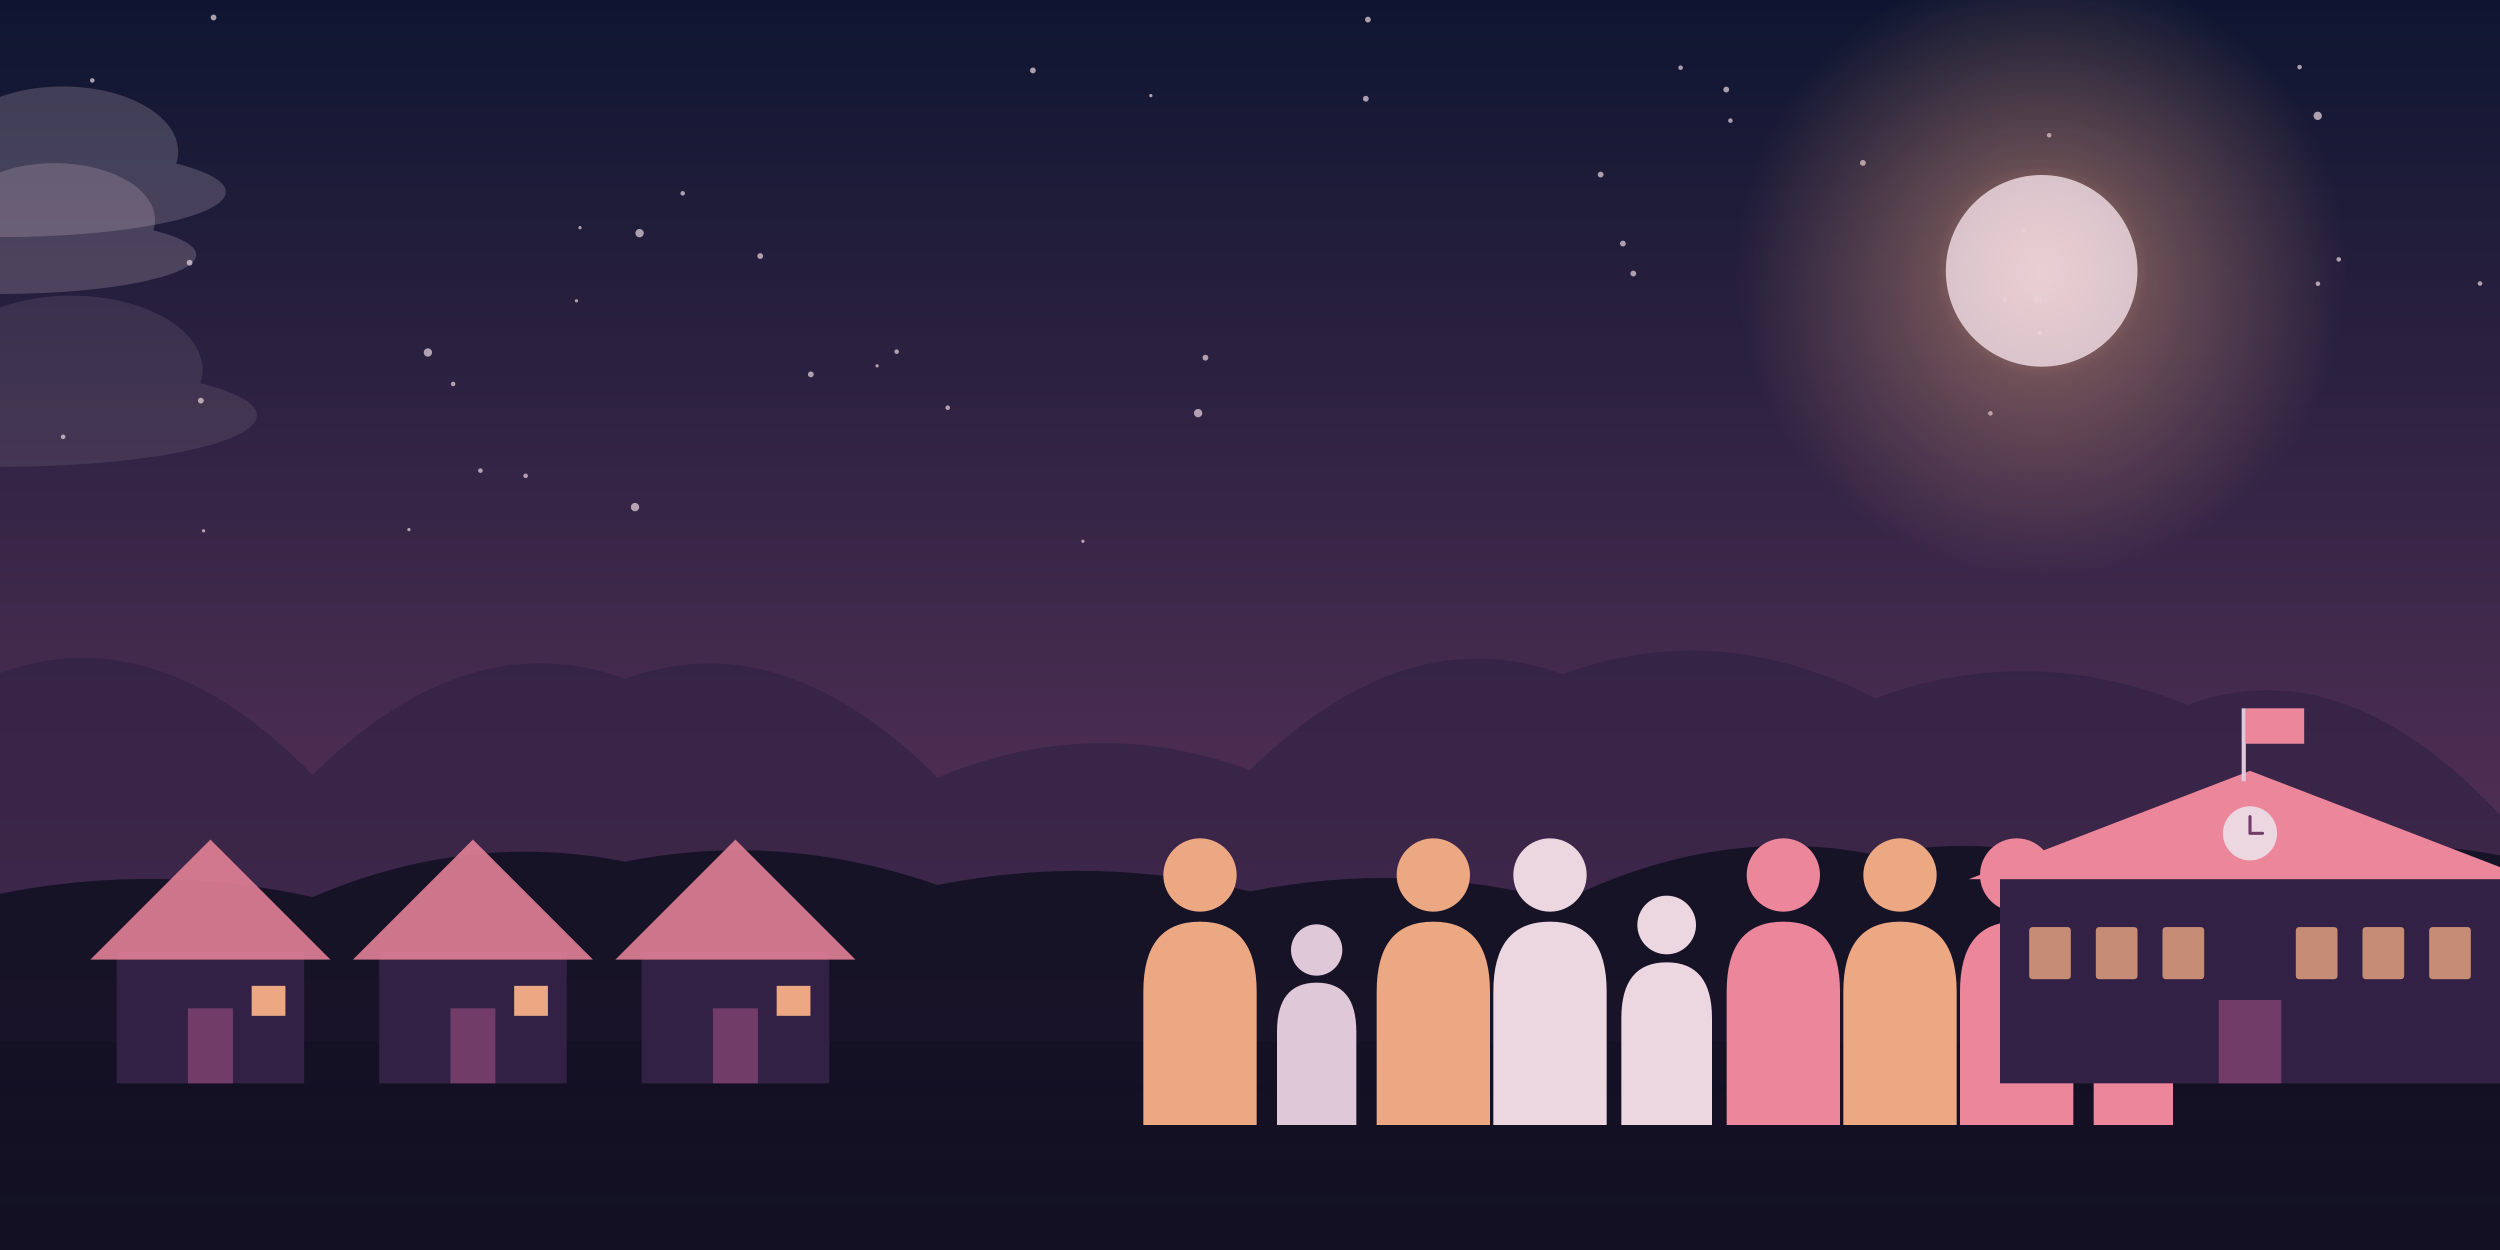
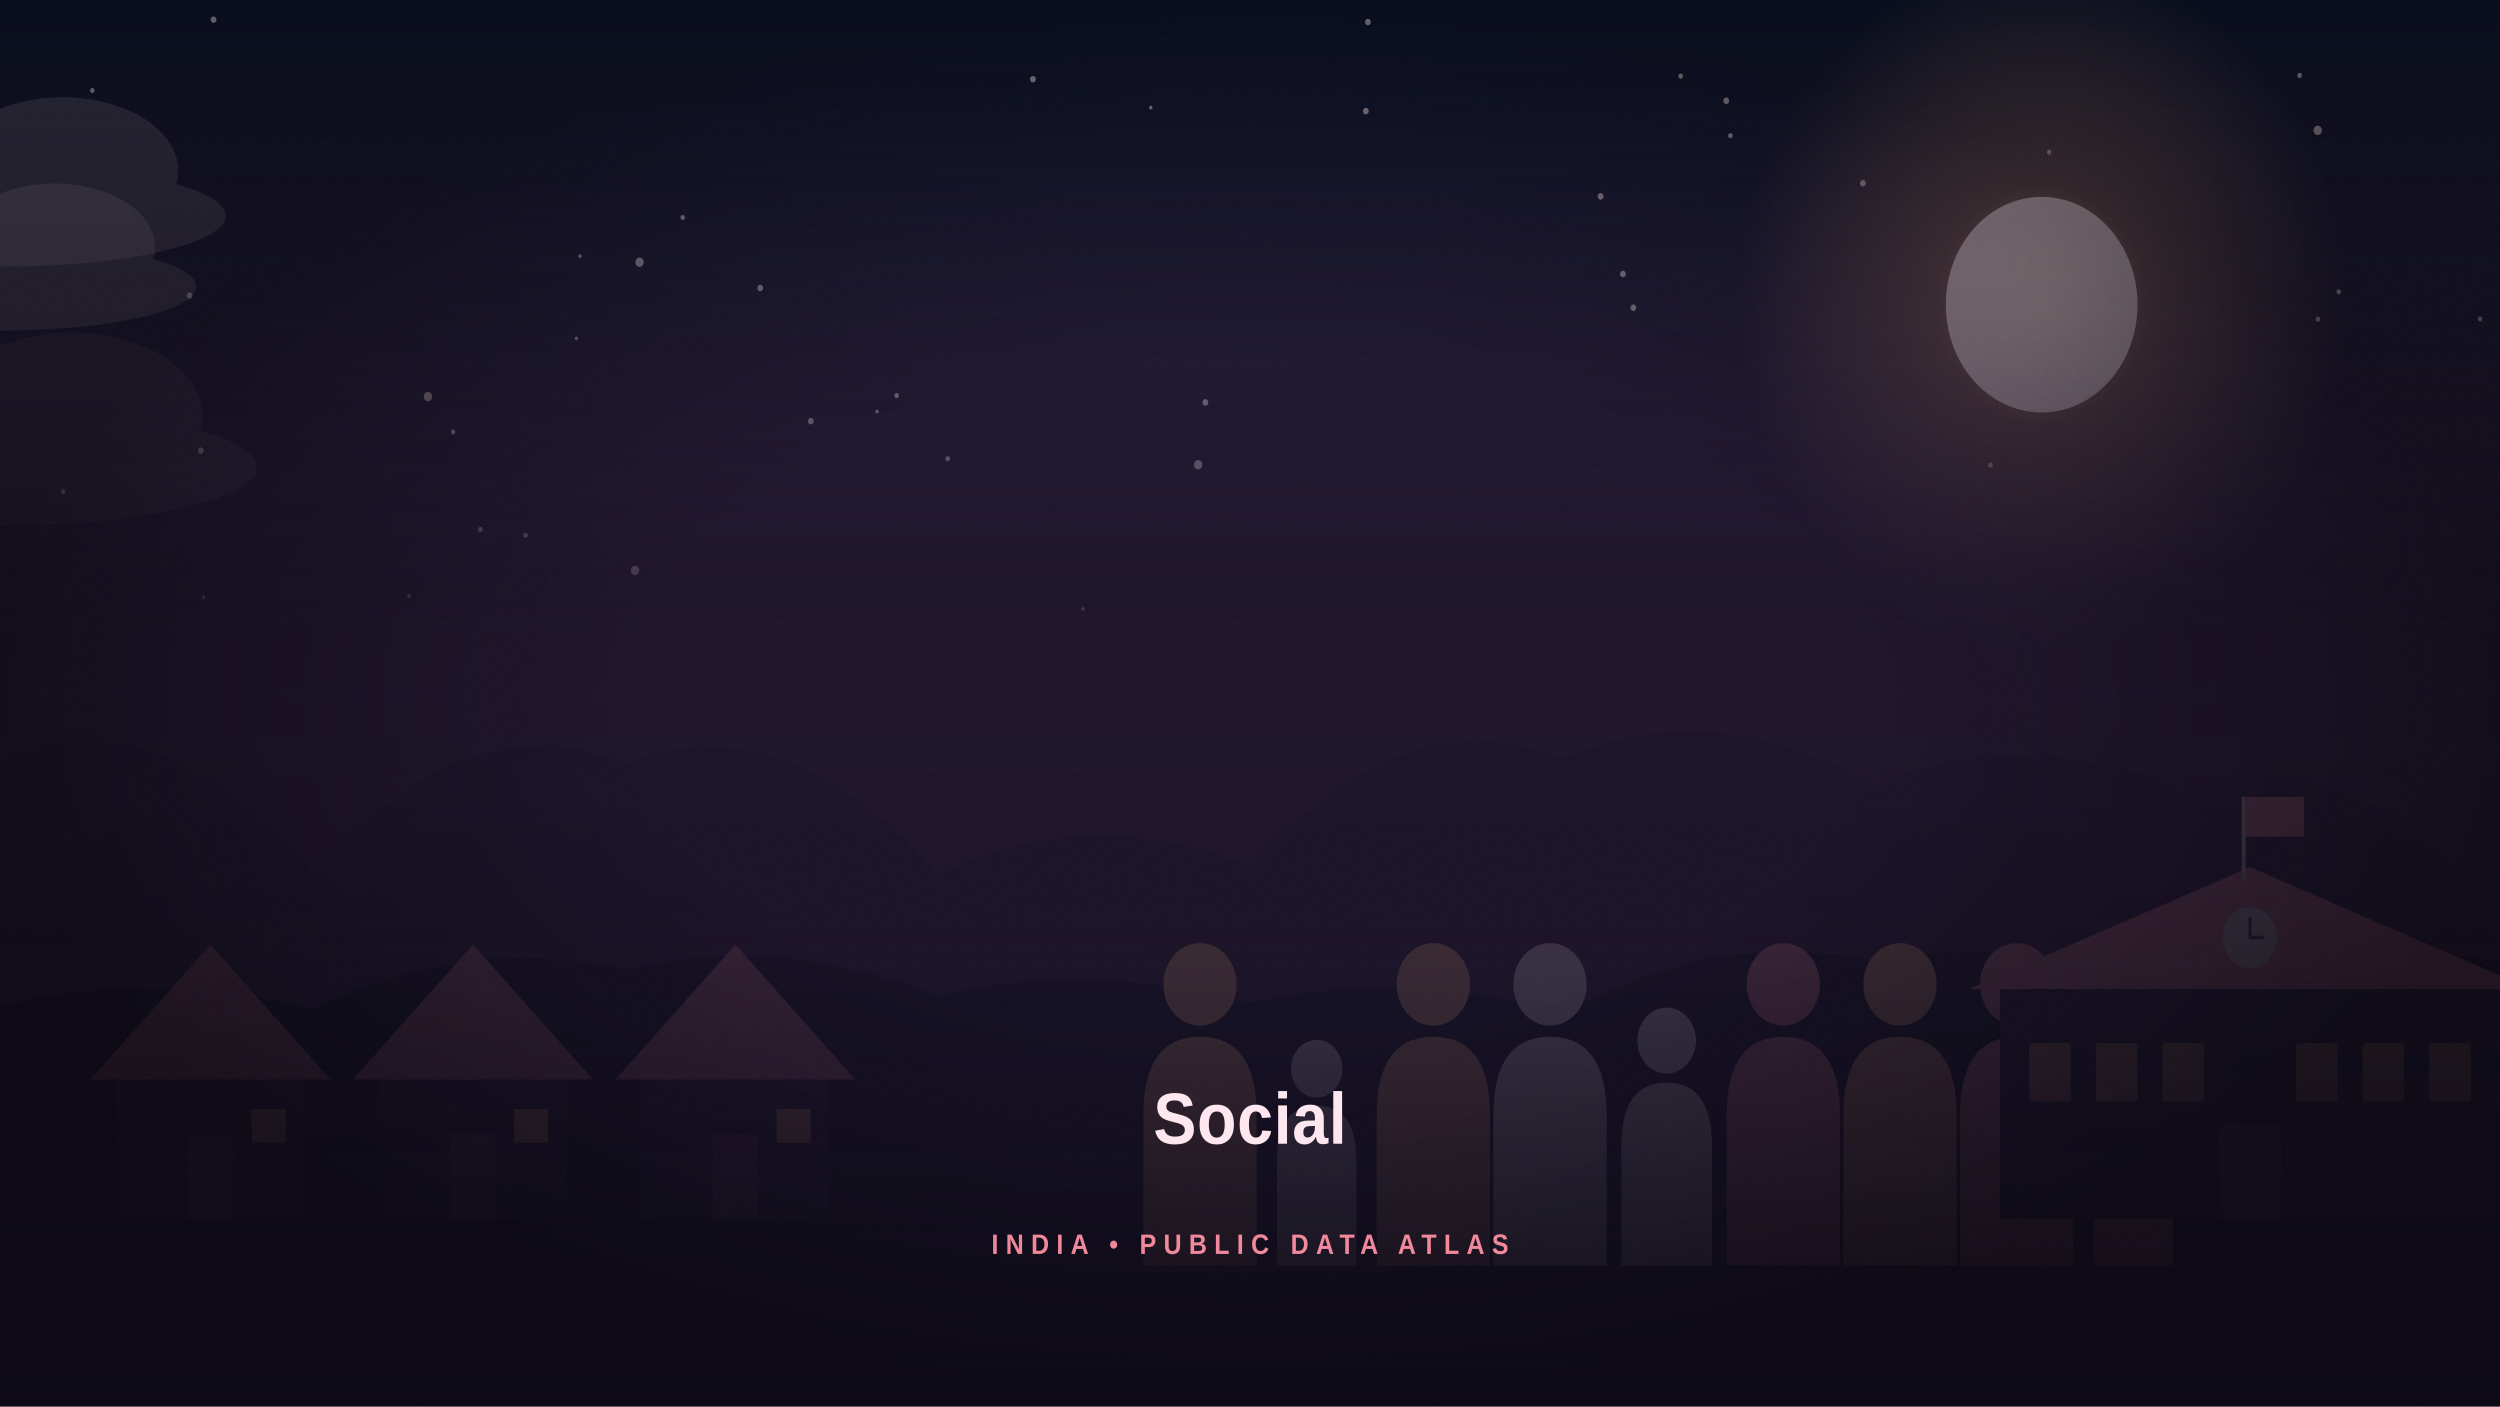
- <svg xmlns="http://www.w3.org/2000/svg" viewBox="0 0 1200 600" preserveAspectRatio="xMidYMid slice" role="img" aria-hidden="true">
+ <svg xmlns="http://www.w3.org/2000/svg" viewBox="0 0 1600 900" preserveAspectRatio="xMidYMid slice" role="img" aria-hidden="true">
  <style>
.tw{animation:tw 4s ease-in-out infinite}
@keyframes tw{0%,100%{opacity:.2}50%{opacity:1}}
.rot{transform-box:view-box;transform-origin:0 0;animation:rot 16s linear infinite}
.rot-r{transform-box:view-box;transform-origin:0 0;animation:rot 12s linear infinite reverse}
.rot-slow{transform-box:view-box;transform-origin:0 0;animation:rot 40s linear infinite}
@keyframes rot{to{transform:rotate(360deg)}}
.swing{transform-box:view-box;transform-origin:0 0;animation:swing 5s ease-in-out infinite}
@keyframes swing{0%,100%{transform:rotate(-14deg)}50%{transform:rotate(14deg)}}
.needle{transform-box:view-box;transform-origin:0 0;animation:needle 7s ease-in-out infinite}
@keyframes needle{0%,100%{transform:rotate(-55deg)}60%{transform:rotate(38deg)}}
.smoke{transform-box:fill-box;transform-origin:center;animation:smoke 8s ease-out infinite;opacity:0}
@keyframes smoke{0%{transform:translate(0,0) scale(.5);opacity:0}20%{opacity:.5}100%{transform:translate(46px,-130px) scale(2);opacity:0}}
.bob{animation:bob 6s ease-in-out infinite}
@keyframes bob{50%{transform:translateY(7px)}}
.float{animation:float 7s ease-in-out infinite}
@keyframes float{50%{transform:translateY(-16px)}}
.drift{animation:drift 90s linear infinite}
@keyframes drift{from{transform:translateX(-420px)}to{transform:translateX(1320px)}}
.drive{animation:drive 16s linear infinite}
@keyframes drive{from{transform:translateX(-360px)}to{transform:translateX(1500px)}}
.drive-r{animation:driver 19s linear infinite}
@keyframes driver{from{transform:translateX(1500px)}to{transform:translateX(-360px)}}
.fly{animation:fly 20s linear infinite}
@keyframes fly{from{transform:translate(-360px,50px)}to{transform:translate(1560px,-70px)}}
.pulse{transform-box:fill-box;transform-origin:center;animation:pulse 5s ease-in-out infinite}
@keyframes pulse{50%{transform:scale(1.08);opacity:.75}}
.ping{transform-box:fill-box;transform-origin:center;animation:ping 3.2s ease-out infinite}
@keyframes ping{from{transform:scale(.35);opacity:.9}to{transform:scale(1.7);opacity:0}}
.draw{stroke-dasharray:1000;animation:draw 7s ease-in-out infinite alternate}
@keyframes draw{from{stroke-dashoffset:1000}to{stroke-dashoffset:0}}
.flow{stroke-dasharray:22 16;animation:flow 1.6s linear infinite}
@keyframes flow{to{stroke-dashoffset:-38}}
.wave{animation:wave 6s ease-in-out infinite}
@keyframes wave{50%{transform:translateX(-30px)}}
.drop{animation:drop 3.5s ease-in infinite}
@keyframes drop{0%{transform:translateY(-60px);opacity:0}25%{opacity:1}80%{transform:translateY(0);opacity:1}100%{transform:translateY(8px);opacity:0}}
.scroll{animation:scroll 14s linear infinite}
@keyframes scroll{to{transform:translateX(-120px)}}
@media (prefers-reduced-motion:reduce){*{animation:none!important}.smoke{opacity:.35}}
</style>
-   <defs>
-     <linearGradient id="skysocial" x1="0" y1="0" x2="0" y2="1">
-       <stop offset="0" stop-color="#0e1530" />
-       <stop offset="1" stop-color="#7a3f6b" />
-     </linearGradient>
-     <radialGradient id="glowsocial">
-       <stop offset="0" stop-color="#ffb38a" stop-opacity=".95" />
-       <stop offset=".35" stop-color="#ffb38a" stop-opacity=".35" />
-       <stop offset="1" stop-color="#ffb38a" stop-opacity="0" />
-     </radialGradient>
-     <linearGradient id="groundsocial" x1="0" y1="0" x2="0" y2="1">
-       <stop offset="0" stop-color="#140f22" stop-opacity=".7" />
-       <stop offset="1" stop-color="#140f22" />
-     </linearGradient>
-   </defs>
-   <rect width="1200" height="600" fill="url(#skysocial)" />
-   <circle cx="217.5" cy="184.3" r="1.1" fill="#ffe7ef" opacity=".7" class="tw" style="animation-delay:2.8s" />
-   <circle cx="389.2" cy="179.7" r="1.4" fill="#ffe7ef" opacity=".7" />
-   <circle cx="962.2" cy="143.9" r="1.1" fill="#ffe7ef" opacity=".7" />
-   <circle cx="656.6" cy="9.4" r="1.4" fill="#ffe7ef" opacity=".7" class="tw" style="animation-delay:3.1s" />
-   <circle cx="806.7" cy="32.5" r="1.1" fill="#ffe7ef" opacity=".7" />
-   <circle cx="252.3" cy="228.4" r="1.1" fill="#ffe7ef" opacity=".7" />
-   <circle cx="578.6" cy="171.7" r="1.4" fill="#ffe7ef" opacity=".7" class="tw" style="animation-delay:1s" />
-   <circle cx="552.4" cy="45.9" r="0.8" fill="#ffe7ef" opacity=".7" />
-   <circle cx="1122.6" cy="124.5" r="1.1" fill="#ffe7ef" opacity=".7" />
-   <circle cx="894.2" cy="78.2" r="1.4" fill="#ffe7ef" opacity=".7" class="tw" style="animation-delay:2.4s" />
-   <circle cx="307" cy="111.9" r="2" fill="#ffe7ef" opacity=".7" />
-   <circle cx="364.9" cy="122.9" r="1.4" fill="#ffe7ef" opacity=".7" />
-   <circle cx="304.8" cy="243.4" r="2" fill="#ffe7ef" opacity=".7" class="tw" style="animation-delay:0.5s" />
-   <circle cx="30.3" cy="209.7" r="1.1" fill="#ffe7ef" opacity=".7" />
-   <circle cx="830.6" cy="57.9" r="1.1" fill="#ffe7ef" opacity=".7" />
-   <circle cx="196.3" cy="254.2" r="0.8" fill="#ffe7ef" opacity=".7" class="tw" style="animation-delay:1.9s" />
-   <circle cx="979.1" cy="159.7" r="1.1" fill="#ffe7ef" opacity=".7" />
-   <circle cx="575.1" cy="198.3" r="2" fill="#ffe7ef" opacity=".7" />
-   <circle cx="327.7" cy="92.8" r="1.1" fill="#ffe7ef" opacity=".7" class="tw" style="animation-delay:0.5s" />
-   <circle cx="102.5" cy="8.4" r="1.4" fill="#ffe7ef" opacity=".7" />
-   <circle cx="1112.6" cy="136.2" r="1.1" fill="#ffe7ef" opacity=".7" />
-   <circle cx="955.4" cy="198.4" r="1.1" fill="#ffe7ef" opacity=".7" class="tw" style="animation-delay:3.1s" />
-   <circle cx="91" cy="126.1" r="1.4" fill="#ffe7ef" opacity=".7" />
-   <circle cx="828.6" cy="43" r="1.4" fill="#ffe7ef" opacity=".7" />
-   <circle cx="784" cy="131.3" r="1.4" fill="#ffe7ef" opacity=".7" class="tw" style="animation-delay:0.7s" />
-   <circle cx="1112.5" cy="55.6" r="2" fill="#ffe7ef" opacity=".7" />
-   <circle cx="768.3" cy="83.8" r="1.4" fill="#ffe7ef" opacity=".7" />
-   <circle cx="230.6" cy="225.9" r="1.1" fill="#ffe7ef" opacity=".7" class="tw" style="animation-delay:3.9s" />
-   <circle cx="44.3" cy="38.6" r="1.1" fill="#ffe7ef" opacity=".7" />
-   <circle cx="971.6" cy="110.8" r="1.1" fill="#ffe7ef" opacity=".7" />
-   <circle cx="430.4" cy="168.8" r="1.1" fill="#ffe7ef" opacity=".7" class="tw" style="animation-delay:3.6s" />
-   <circle cx="276.7" cy="144.4" r="0.8" fill="#ffe7ef" opacity=".7" />
-   <circle cx="983.6" cy="64.9" r="1.1" fill="#ffe7ef" opacity=".7" />
-   <circle cx="495.8" cy="33.8" r="1.4" fill="#ffe7ef" opacity=".7" class="tw" style="animation-delay:2.5s" />
-   <circle cx="1103.8" cy="32.2" r="1.1" fill="#ffe7ef" opacity=".7" />
-   <circle cx="205.4" cy="169.2" r="2" fill="#ffe7ef" opacity=".7" />
-   <circle cx="278.4" cy="109.3" r="0.8" fill="#ffe7ef" opacity=".7" class="tw" style="animation-delay:2.7s" />
-   <circle cx="421" cy="175.6" r="0.8" fill="#ffe7ef" opacity=".7" />
-   <circle cx="96.4" cy="192.3" r="1.4" fill="#ffe7ef" opacity=".7" />
-   <circle cx="779" cy="116.9" r="1.4" fill="#ffe7ef" opacity=".7" class="tw" style="animation-delay:1s" />
-   <circle cx="519.8" cy="259.8" r="0.8" fill="#ffe7ef" opacity=".7" />
-   <circle cx="454.9" cy="195.7" r="1.1" fill="#ffe7ef" opacity=".7" />
-   <circle cx="978" cy="143.8" r="2" fill="#ffe7ef" opacity=".7" class="tw" style="animation-delay:0.3s" />
-   <circle cx="1190.4" cy="136.1" r="1.1" fill="#ffe7ef" opacity=".7" />
-   <circle cx="655.6" cy="47.4" r="1.4" fill="#ffe7ef" opacity=".7" />
-   <circle cx="97.7" cy="254.8" r="0.8" fill="#ffe7ef" opacity=".7" class="tw" style="animation-delay:2.5s" />
-   <circle cx="980" cy="130" r="147.2" fill="url(#glowsocial)" class="pulse" />
-   <circle cx="980" cy="130" r="46" fill="#ffe7ef" opacity=".85" />
-   <g class="drift" style="animation-delay:-40.8s" opacity="0.1">
-     <g transform="translate(0 199.4)">
-       <ellipse cx="0" cy="0" rx="123.3" ry="24.7" fill="#ffe7ef" />
-       <ellipse cx="-41.1" cy="-16.4" rx="54.8" ry="27.4" fill="#ffe7ef" />
-       <ellipse cx="34.2" cy="-21.9" rx="63" ry="35.6" fill="#ffe7ef" />
-     </g>
+   <g transform="scale(1.333333 1.5)">
+     <defs>
+       <linearGradient id="skysocial" x1="0" y1="0" x2="0" y2="1">
+         <stop offset="0" stop-color="#0e1530" />
+         <stop offset="1" stop-color="#7a3f6b" />
+       </linearGradient>
+       <radialGradient id="glowsocial">
+         <stop offset="0" stop-color="#ffb38a" stop-opacity=".95" />
+         <stop offset=".35" stop-color="#ffb38a" stop-opacity=".35" />
+         <stop offset="1" stop-color="#ffb38a" stop-opacity="0" />
+       </radialGradient>
+       <linearGradient id="groundsocial" x1="0" y1="0" x2="0" y2="1">
+         <stop offset="0" stop-color="#140f22" stop-opacity=".7" />
+         <stop offset="1" stop-color="#140f22" />
+       </linearGradient>
+       <linearGradient id="lowersocial" x1="0" y1="0" x2="0" y2="1">
+         <stop offset="0" stop-color="#140f22" stop-opacity="0" />
+         <stop offset=".42" stop-color="#140f22" stop-opacity=".72" />
+         <stop offset="1" stop-color="#140f22" stop-opacity=".98" />
+       </linearGradient>
+       <radialGradient id="vignettesocial">
+         <stop offset=".48" stop-color="#000" stop-opacity="0" />
+         <stop offset="1" stop-color="#000" stop-opacity=".42" />
+       </radialGradient>
+       <filter id="grainsocial" x="-5%" y="-5%" width="110%" height="110%">
+         <feTurbulence type="fractalNoise" baseFrequency=".8" numOctaves="2" seed="635" />
+         <feColorMatrix type="saturate" values="0" />
+         <feComponentTransfer>
+           <feFuncA type="table" tableValues="0 .12" />
+         </feComponentTransfer>
+       </filter>
+     </defs>
+     <rect width="1200" height="600" fill="url(#skysocial)" />
+     <circle cx="217.5" cy="184.3" r="1.1" fill="#ffe7ef" opacity=".7" class="tw" style="animation-delay:2.8s" />
+     <circle cx="389.2" cy="179.7" r="1.4" fill="#ffe7ef" opacity=".7" />
+     <circle cx="962.2" cy="143.9" r="1.1" fill="#ffe7ef" opacity=".7" />
+     <circle cx="656.6" cy="9.4" r="1.4" fill="#ffe7ef" opacity=".7" class="tw" style="animation-delay:3.1s" />
+     <circle cx="806.7" cy="32.5" r="1.1" fill="#ffe7ef" opacity=".7" />
+     <circle cx="252.3" cy="228.4" r="1.1" fill="#ffe7ef" opacity=".7" />
+     <circle cx="578.6" cy="171.7" r="1.4" fill="#ffe7ef" opacity=".7" class="tw" style="animation-delay:1s" />
+     <circle cx="552.4" cy="45.9" r="0.8" fill="#ffe7ef" opacity=".7" />
+     <circle cx="1122.6" cy="124.5" r="1.1" fill="#ffe7ef" opacity=".7" />
+     <circle cx="894.2" cy="78.2" r="1.4" fill="#ffe7ef" opacity=".7" class="tw" style="animation-delay:2.4s" />
+     <circle cx="307" cy="111.9" r="2" fill="#ffe7ef" opacity=".7" />
+     <circle cx="364.9" cy="122.9" r="1.4" fill="#ffe7ef" opacity=".7" />
+     <circle cx="304.8" cy="243.4" r="2" fill="#ffe7ef" opacity=".7" class="tw" style="animation-delay:0.5s" />
+     <circle cx="30.3" cy="209.7" r="1.1" fill="#ffe7ef" opacity=".7" />
+     <circle cx="830.6" cy="57.9" r="1.1" fill="#ffe7ef" opacity=".7" />
+     <circle cx="196.3" cy="254.2" r="0.8" fill="#ffe7ef" opacity=".7" class="tw" style="animation-delay:1.9s" />
+     <circle cx="979.1" cy="159.7" r="1.1" fill="#ffe7ef" opacity=".7" />
+     <circle cx="575.1" cy="198.3" r="2" fill="#ffe7ef" opacity=".7" />
+     <circle cx="327.7" cy="92.8" r="1.1" fill="#ffe7ef" opacity=".7" class="tw" style="animation-delay:0.5s" />
+     <circle cx="102.5" cy="8.4" r="1.4" fill="#ffe7ef" opacity=".7" />
+     <circle cx="1112.6" cy="136.2" r="1.1" fill="#ffe7ef" opacity=".7" />
+     <circle cx="955.4" cy="198.4" r="1.1" fill="#ffe7ef" opacity=".7" class="tw" style="animation-delay:3.1s" />
+     <circle cx="91" cy="126.1" r="1.4" fill="#ffe7ef" opacity=".7" />
+     <circle cx="828.6" cy="43" r="1.4" fill="#ffe7ef" opacity=".7" />
+     <circle cx="784" cy="131.3" r="1.4" fill="#ffe7ef" opacity=".7" class="tw" style="animation-delay:0.7s" />
+     <circle cx="1112.5" cy="55.6" r="2" fill="#ffe7ef" opacity=".7" />
+     <circle cx="768.3" cy="83.8" r="1.4" fill="#ffe7ef" opacity=".7" />
+     <circle cx="230.6" cy="225.9" r="1.1" fill="#ffe7ef" opacity=".7" class="tw" style="animation-delay:3.9s" />
+     <circle cx="44.3" cy="38.6" r="1.1" fill="#ffe7ef" opacity=".7" />
+     <circle cx="971.6" cy="110.8" r="1.1" fill="#ffe7ef" opacity=".7" />
+     <circle cx="430.4" cy="168.8" r="1.1" fill="#ffe7ef" opacity=".7" class="tw" style="animation-delay:3.6s" />
+     <circle cx="276.7" cy="144.4" r="0.8" fill="#ffe7ef" opacity=".7" />
+     <circle cx="983.6" cy="64.9" r="1.1" fill="#ffe7ef" opacity=".7" />
+     <circle cx="495.8" cy="33.8" r="1.4" fill="#ffe7ef" opacity=".7" class="tw" style="animation-delay:2.5s" />
+     <circle cx="1103.8" cy="32.2" r="1.1" fill="#ffe7ef" opacity=".7" />
+     <circle cx="205.4" cy="169.2" r="2" fill="#ffe7ef" opacity=".7" />
+     <circle cx="278.4" cy="109.3" r="0.8" fill="#ffe7ef" opacity=".7" class="tw" style="animation-delay:2.7s" />
+     <circle cx="421" cy="175.6" r="0.8" fill="#ffe7ef" opacity=".7" />
+     <circle cx="96.4" cy="192.3" r="1.4" fill="#ffe7ef" opacity=".7" />
+     <circle cx="779" cy="116.9" r="1.4" fill="#ffe7ef" opacity=".7" class="tw" style="animation-delay:1s" />
+     <circle cx="519.8" cy="259.8" r="0.8" fill="#ffe7ef" opacity=".7" />
+     <circle cx="454.9" cy="195.7" r="1.1" fill="#ffe7ef" opacity=".7" />
+     <circle cx="978" cy="143.8" r="2" fill="#ffe7ef" opacity=".7" class="tw" style="animation-delay:0.3s" />
+     <circle cx="1190.4" cy="136.1" r="1.1" fill="#ffe7ef" opacity=".7" />
+     <circle cx="655.6" cy="47.4" r="1.4" fill="#ffe7ef" opacity=".7" />
+     <circle cx="97.7" cy="254.8" r="0.8" fill="#ffe7ef" opacity=".7" class="tw" style="animation-delay:2.5s" />
+     <circle cx="980" cy="130" r="147.2" fill="url(#glowsocial)" class="pulse" />
+     <circle cx="980" cy="130" r="46" fill="#ffe7ef" opacity=".85" />
+     <g class="drift" style="animation-delay:-40.8s" opacity="0.1">
+       <g transform="translate(0 199.4)">
+         <ellipse cx="0" cy="0" rx="123.3" ry="24.7" fill="#ffe7ef" />
+         <ellipse cx="-41.1" cy="-16.4" rx="54.8" ry="27.4" fill="#ffe7ef" />
+         <ellipse cx="34.2" cy="-21.9" rx="63" ry="35.6" fill="#ffe7ef" />
+       </g>
+     </g>
+     <g class="drift" style="animation-delay:-84.6s" opacity="0.2">
+       <g transform="translate(0 122.3)">
+         <ellipse cx="0" cy="0" rx="94.2" ry="18.8" fill="#ffe7ef" />
+         <ellipse cx="-31.4" cy="-12.6" rx="41.9" ry="20.9" fill="#ffe7ef" />
+         <ellipse cx="26.2" cy="-16.8" rx="48.2" ry="27.2" fill="#ffe7ef" />
+       </g>
+     </g>
+     <g class="drift" style="animation-delay:-13.8s" opacity="0.2">
+       <g transform="translate(0 92.1)">
+         <ellipse cx="0" cy="0" rx="108.4" ry="21.7" fill="#ffe7ef" />
+         <ellipse cx="-36.1" cy="-14.5" rx="48.2" ry="24.1" fill="#ffe7ef" />
+         <ellipse cx="30.1" cy="-19.3" rx="55.4" ry="31.3" fill="#ffe7ef" />
+       </g>
+     </g>
+     <path d="M-200 600 L-150 382.7 Q-75 295.5 0 323 Q75 295.5 150 371.9 Q225 298.3 300 325.8 Q375 298.3 450 373.2 Q525 342.1 600 369.6 Q675 296.1 750 323.6 Q825 296.1 900 335.2 Q975 307.7 1050 338.3 Q1125 310.8 1200 391.1 Q1275 342.9 1350 370.4 L1400 600Z" fill="#352245" opacity="0.7" />
+     <path d="M-200 600 L-150 434.1 Q-75 414 0 429 Q75 414 150 430.6 Q225 398.6 300 413.6 Q375 398.6 450 424.8 Q525 409.8 600 427.9 Q675 412.9 750 432.6 Q825 395.3 900 410.3 Q975 395.3 1050 433.4 Q1125 395.6 1200 410.6 Q1275 395.6 1350 424.9 L1400 600Z" fill="#140f22" opacity="0.9" />
+     <rect x="-10" y="500" width="1220" height="110" rx="0" fill="url(#groundsocial)" />
+     <g transform="translate(290 520) scale(0.9)">
+       <rect x="-260" y="-70" width="100" height="70" rx="0" fill="#352245" />
+       <path d="M-274 -66 L-210 -130 L-146 -66Z" fill="#ff8fa3" opacity=".85" />
+       <rect x="-222" y="-40" width="24" height="40" rx="0" fill="#7a3f6b" />
+       <rect x="-188" y="-52" width="18" height="16" rx="0" fill="#ffb38a" class="tw" style="animation-delay:0s" />
+       <rect x="-120" y="-70" width="100" height="70" rx="0" fill="#352245" />
+       <path d="M-134 -66 L-70 -130 L-6 -66Z" fill="#ff8fa3" opacity=".85" />
+       <rect x="-82" y="-40" width="24" height="40" rx="0" fill="#7a3f6b" />
+       <rect x="-48" y="-52" width="18" height="16" rx="0" fill="#ffb38a" class="tw" style="animation-delay:1s" />
+       <rect x="20" y="-70" width="100" height="70" rx="0" fill="#352245" />
+       <path d="M6 -66 L70 -130 L134 -66Z" fill="#ff8fa3" opacity=".85" />
+       <rect x="58" y="-40" width="24" height="40" rx="0" fill="#7a3f6b" />
+       <rect x="92" y="-52" width="18" height="16" rx="0" fill="#ffb38a" class="tw" style="animation-delay:2s" />
+     </g>
+     <g transform="translate(800 540) scale(0.8)">
+       <g transform="translate(-280 0)" class="bob" style="animation-delay:0s">
+         <g transform="scale(1)">
+           <circle cx="0" cy="-150" r="22" fill="#ffb38a" />
+           <path d="M-34 0 V-80 Q-34 -122 0 -122 Q34 -122 34 -80 V0Z" fill="#ffb38a" />
+         </g>
+       </g>
+       <g transform="translate(-210 0)" class="bob" style="animation-delay:0.5s">
+         <g transform="scale(0.7)">
+           <circle cx="0" cy="-150" r="22" fill="#f1d7e6" />
+           <path d="M-34 0 V-80 Q-34 -122 0 -122 Q34 -122 34 -80 V0Z" fill="#f1d7e6" />
+         </g>
+       </g>
+       <g transform="translate(-140 0)" class="bob" style="animation-delay:1s">
+         <g transform="scale(1)">
+           <circle cx="0" cy="-150" r="22" fill="#ffb38a" />
+           <path d="M-34 0 V-80 Q-34 -122 0 -122 Q34 -122 34 -80 V0Z" fill="#ffb38a" />
+         </g>
+       </g>
+       <g transform="translate(-70 0)" class="bob" style="animation-delay:1.5s">
+         <g transform="scale(1)">
+           <circle cx="0" cy="-150" r="22" fill="#ffe7ef" />
+           <path d="M-34 0 V-80 Q-34 -122 0 -122 Q34 -122 34 -80 V0Z" fill="#ffe7ef" />
+         </g>
+       </g>
+       <g transform="translate(0 0)" class="bob" style="animation-delay:2s">
+         <g transform="scale(0.8)">
+           <circle cx="0" cy="-150" r="22" fill="#ffe7ef" />
+           <path d="M-34 0 V-80 Q-34 -122 0 -122 Q34 -122 34 -80 V0Z" fill="#ffe7ef" />
+         </g>
+       </g>
+       <g transform="translate(70 0)" class="bob" style="animation-delay:2.5s">
+         <g transform="scale(1)">
+           <circle cx="0" cy="-150" r="22" fill="#ff8fa3" />
+           <path d="M-34 0 V-80 Q-34 -122 0 -122 Q34 -122 34 -80 V0Z" fill="#ff8fa3" />
+         </g>
+       </g>
+       <g transform="translate(140 0)" class="bob" style="animation-delay:3s">
+         <g transform="scale(1)">
+           <circle cx="0" cy="-150" r="22" fill="#ffb38a" />
+           <path d="M-34 0 V-80 Q-34 -122 0 -122 Q34 -122 34 -80 V0Z" fill="#ffb38a" />
+         </g>
+       </g>
+       <g transform="translate(210 0)" class="bob" style="animation-delay:3.5s">
+         <g transform="scale(1)">
+           <circle cx="0" cy="-150" r="22" fill="#ff8fa3" />
+           <path d="M-34 0 V-80 Q-34 -122 0 -122 Q34 -122 34 -80 V0Z" fill="#ff8fa3" />
+         </g>
+       </g>
+       <g transform="translate(280 0)" class="bob" style="animation-delay:4s">
+         <g transform="scale(0.7)">
+           <circle cx="0" cy="-150" r="22" fill="#ff8fa3" />
+           <path d="M-34 0 V-80 Q-34 -122 0 -122 Q34 -122 34 -80 V0Z" fill="#ff8fa3" />
+         </g>
+       </g>
+     </g>
+     <g transform="translate(1080 520) scale(0.5)">
+       <rect x="-240" y="-200" width="480" height="200" rx="0" fill="#352245" />
+       <path d="M-270 -196 L0 -300 L270 -196Z" fill="#ff8fa3" />
+       <rect x="-8" y="-360" width="4" height="70" rx="0" fill="#f1d7e6" />
+       <g class="swing" style="transform-origin:0 0">
+         <path d="M-4 -360 h56 v34 h-56Z" fill="#ff8fa3" />
+       </g>
+       <circle cx="0" cy="-240" r="26" fill="#ffe7ef" />
+       <path d="M0 -240 V-256 M0 -240 H12" fill="none" stroke="#7a3f6b" stroke-width="3" stroke-linecap="round" stroke-linejoin="round" />
+       <rect x="-212" y="-150" width="40" height="50" rx="3" fill="#ffb38a" class="tw" style="animation-delay:2.1s" opacity=".8" />
+       <rect x="-148" y="-150" width="40" height="50" rx="3" fill="#ffb38a" class="tw" style="animation-delay:1.4s" opacity=".8" />
+       <rect x="-84" y="-150" width="40" height="50" rx="3" fill="#ffb38a" class="tw" style="animation-delay:0.7s" opacity=".8" />
+       <rect x="44" y="-150" width="40" height="50" rx="3" fill="#ffb38a" class="tw" style="animation-delay:0.7s" opacity=".8" />
+       <rect x="108" y="-150" width="40" height="50" rx="3" fill="#ffb38a" class="tw" style="animation-delay:1.4s" opacity=".8" />
+       <rect x="172" y="-150" width="40" height="50" rx="3" fill="#ffb38a" class="tw" style="animation-delay:2.1s" opacity=".8" />
+       <rect x="-30" y="-80" width="60" height="80" rx="0" fill="#7a3f6b" />
+     </g>
+     <rect width="1200" height="600" fill="#0e1530" opacity=".08" />
+     <rect width="1200" height="600" fill="url(#lowersocial)" />
+     <rect width="1200" height="600" fill="url(#vignettesocial)" />
+     <text x="600" y="488" text-anchor="middle" font-family="Arial, Helvetica, sans-serif" font-size="31" font-weight="700" letter-spacing=".3" fill="#ffe7ef">Social</text>
+     <text x="600" y="535" text-anchor="middle" font-family="Arial, Helvetica, sans-serif" font-size="12" font-weight="600" letter-spacing="3.5" fill="#ff8fa3" opacity=".94">INDIA  •  PUBLIC DATA ATLAS</text>
+     <rect width="1200" height="600" fill="#fff" filter="url(#grainsocial)" opacity=".16" />
  </g>
-   <g class="drift" style="animation-delay:-84.6s" opacity="0.2">
-     <g transform="translate(0 122.3)">
-       <ellipse cx="0" cy="0" rx="94.2" ry="18.8" fill="#ffe7ef" />
-       <ellipse cx="-31.4" cy="-12.6" rx="41.9" ry="20.9" fill="#ffe7ef" />
-       <ellipse cx="26.2" cy="-16.8" rx="48.2" ry="27.2" fill="#ffe7ef" />
-     </g>
-   </g>
-   <g class="drift" style="animation-delay:-13.8s" opacity="0.2">
-     <g transform="translate(0 92.1)">
-       <ellipse cx="0" cy="0" rx="108.4" ry="21.7" fill="#ffe7ef" />
-       <ellipse cx="-36.1" cy="-14.5" rx="48.2" ry="24.1" fill="#ffe7ef" />
-       <ellipse cx="30.1" cy="-19.3" rx="55.4" ry="31.3" fill="#ffe7ef" />
-     </g>
-   </g>
-   <path d="M-200 600 L-150 382.7 Q-75 295.5 0 323 Q75 295.5 150 371.9 Q225 298.3 300 325.8 Q375 298.3 450 373.2 Q525 342.1 600 369.6 Q675 296.1 750 323.6 Q825 296.1 900 335.2 Q975 307.7 1050 338.3 Q1125 310.8 1200 391.1 Q1275 342.9 1350 370.4 L1400 600Z" fill="#352245" opacity="0.7" />
-   <path d="M-200 600 L-150 434.1 Q-75 414 0 429 Q75 414 150 430.6 Q225 398.6 300 413.6 Q375 398.6 450 424.8 Q525 409.8 600 427.9 Q675 412.9 750 432.6 Q825 395.3 900 410.3 Q975 395.3 1050 433.4 Q1125 395.6 1200 410.6 Q1275 395.6 1350 424.9 L1400 600Z" fill="#140f22" opacity="0.9" />
-   <rect x="-10" y="500" width="1220" height="110" rx="0" fill="url(#groundsocial)" />
-   <g transform="translate(290 520) scale(0.9)">
-     <rect x="-260" y="-70" width="100" height="70" rx="0" fill="#352245" />
-     <path d="M-274 -66 L-210 -130 L-146 -66Z" fill="#ff8fa3" opacity=".85" />
-     <rect x="-222" y="-40" width="24" height="40" rx="0" fill="#7a3f6b" />
-     <rect x="-188" y="-52" width="18" height="16" rx="0" fill="#ffb38a" class="tw" style="animation-delay:0s" />
-     <rect x="-120" y="-70" width="100" height="70" rx="0" fill="#352245" />
-     <path d="M-134 -66 L-70 -130 L-6 -66Z" fill="#ff8fa3" opacity=".85" />
-     <rect x="-82" y="-40" width="24" height="40" rx="0" fill="#7a3f6b" />
-     <rect x="-48" y="-52" width="18" height="16" rx="0" fill="#ffb38a" class="tw" style="animation-delay:1s" />
-     <rect x="20" y="-70" width="100" height="70" rx="0" fill="#352245" />
-     <path d="M6 -66 L70 -130 L134 -66Z" fill="#ff8fa3" opacity=".85" />
-     <rect x="58" y="-40" width="24" height="40" rx="0" fill="#7a3f6b" />
-     <rect x="92" y="-52" width="18" height="16" rx="0" fill="#ffb38a" class="tw" style="animation-delay:2s" />
-   </g>
-   <g transform="translate(800 540) scale(0.8)">
-     <g transform="translate(-280 0)" class="bob" style="animation-delay:0s">
-       <g transform="scale(1)">
-         <circle cx="0" cy="-150" r="22" fill="#ffb38a" />
-         <path d="M-34 0 V-80 Q-34 -122 0 -122 Q34 -122 34 -80 V0Z" fill="#ffb38a" />
-       </g>
-     </g>
-     <g transform="translate(-210 0)" class="bob" style="animation-delay:0.5s">
-       <g transform="scale(0.7)">
-         <circle cx="0" cy="-150" r="22" fill="#f1d7e6" />
-         <path d="M-34 0 V-80 Q-34 -122 0 -122 Q34 -122 34 -80 V0Z" fill="#f1d7e6" />
-       </g>
-     </g>
-     <g transform="translate(-140 0)" class="bob" style="animation-delay:1s">
-       <g transform="scale(1)">
-         <circle cx="0" cy="-150" r="22" fill="#ffb38a" />
-         <path d="M-34 0 V-80 Q-34 -122 0 -122 Q34 -122 34 -80 V0Z" fill="#ffb38a" />
-       </g>
-     </g>
-     <g transform="translate(-70 0)" class="bob" style="animation-delay:1.5s">
-       <g transform="scale(1)">
-         <circle cx="0" cy="-150" r="22" fill="#ffe7ef" />
-         <path d="M-34 0 V-80 Q-34 -122 0 -122 Q34 -122 34 -80 V0Z" fill="#ffe7ef" />
-       </g>
-     </g>
-     <g transform="translate(0 0)" class="bob" style="animation-delay:2s">
-       <g transform="scale(0.8)">
-         <circle cx="0" cy="-150" r="22" fill="#ffe7ef" />
-         <path d="M-34 0 V-80 Q-34 -122 0 -122 Q34 -122 34 -80 V0Z" fill="#ffe7ef" />
-       </g>
-     </g>
-     <g transform="translate(70 0)" class="bob" style="animation-delay:2.5s">
-       <g transform="scale(1)">
-         <circle cx="0" cy="-150" r="22" fill="#ff8fa3" />
-         <path d="M-34 0 V-80 Q-34 -122 0 -122 Q34 -122 34 -80 V0Z" fill="#ff8fa3" />
-       </g>
-     </g>
-     <g transform="translate(140 0)" class="bob" style="animation-delay:3s">
-       <g transform="scale(1)">
-         <circle cx="0" cy="-150" r="22" fill="#ffb38a" />
-         <path d="M-34 0 V-80 Q-34 -122 0 -122 Q34 -122 34 -80 V0Z" fill="#ffb38a" />
-       </g>
-     </g>
-     <g transform="translate(210 0)" class="bob" style="animation-delay:3.5s">
-       <g transform="scale(1)">
-         <circle cx="0" cy="-150" r="22" fill="#ff8fa3" />
-         <path d="M-34 0 V-80 Q-34 -122 0 -122 Q34 -122 34 -80 V0Z" fill="#ff8fa3" />
-       </g>
-     </g>
-     <g transform="translate(280 0)" class="bob" style="animation-delay:4s">
-       <g transform="scale(0.7)">
-         <circle cx="0" cy="-150" r="22" fill="#ff8fa3" />
-         <path d="M-34 0 V-80 Q-34 -122 0 -122 Q34 -122 34 -80 V0Z" fill="#ff8fa3" />
-       </g>
-     </g>
-   </g>
-   <g transform="translate(1080 520) scale(0.5)">
-     <rect x="-240" y="-200" width="480" height="200" rx="0" fill="#352245" />
-     <path d="M-270 -196 L0 -300 L270 -196Z" fill="#ff8fa3" />
-     <rect x="-8" y="-360" width="4" height="70" rx="0" fill="#f1d7e6" />
-     <g class="swing" style="transform-origin:0 0">
-       <path d="M-4 -360 h56 v34 h-56Z" fill="#ff8fa3" />
-     </g>
-     <circle cx="0" cy="-240" r="26" fill="#ffe7ef" />
-     <path d="M0 -240 V-256 M0 -240 H12" fill="none" stroke="#7a3f6b" stroke-width="3" stroke-linecap="round" stroke-linejoin="round" />
-     <rect x="-212" y="-150" width="40" height="50" rx="3" fill="#ffb38a" class="tw" style="animation-delay:2.1s" opacity=".8" />
-     <rect x="-148" y="-150" width="40" height="50" rx="3" fill="#ffb38a" class="tw" style="animation-delay:1.4s" opacity=".8" />
-     <rect x="-84" y="-150" width="40" height="50" rx="3" fill="#ffb38a" class="tw" style="animation-delay:0.7s" opacity=".8" />
-     <rect x="44" y="-150" width="40" height="50" rx="3" fill="#ffb38a" class="tw" style="animation-delay:0.7s" opacity=".8" />
-     <rect x="108" y="-150" width="40" height="50" rx="3" fill="#ffb38a" class="tw" style="animation-delay:1.4s" opacity=".8" />
-     <rect x="172" y="-150" width="40" height="50" rx="3" fill="#ffb38a" class="tw" style="animation-delay:2.1s" opacity=".8" />
-     <rect x="-30" y="-80" width="60" height="80" rx="0" fill="#7a3f6b" />
-   </g>
-   <rect width="1200" height="600" fill="#0e1530" opacity=".08" />
</svg>
